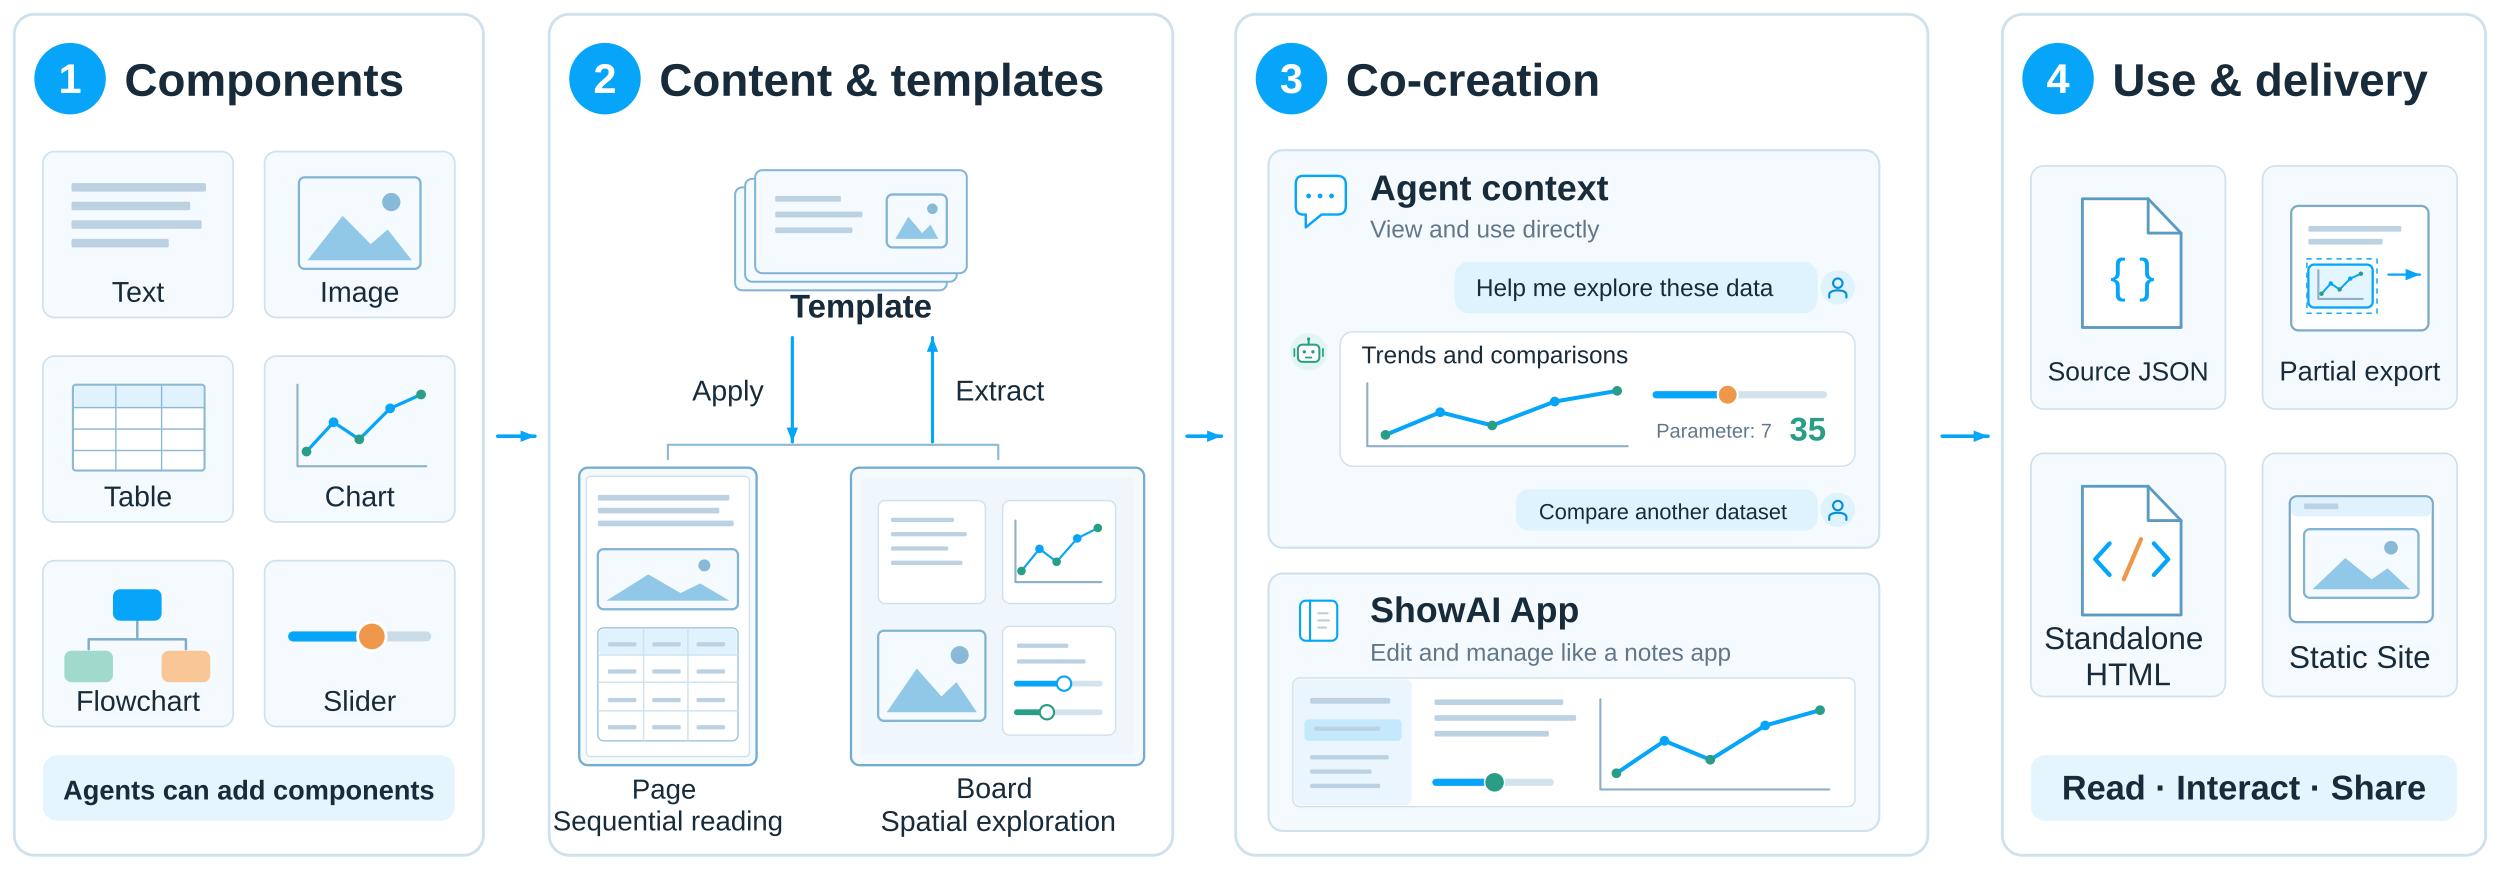
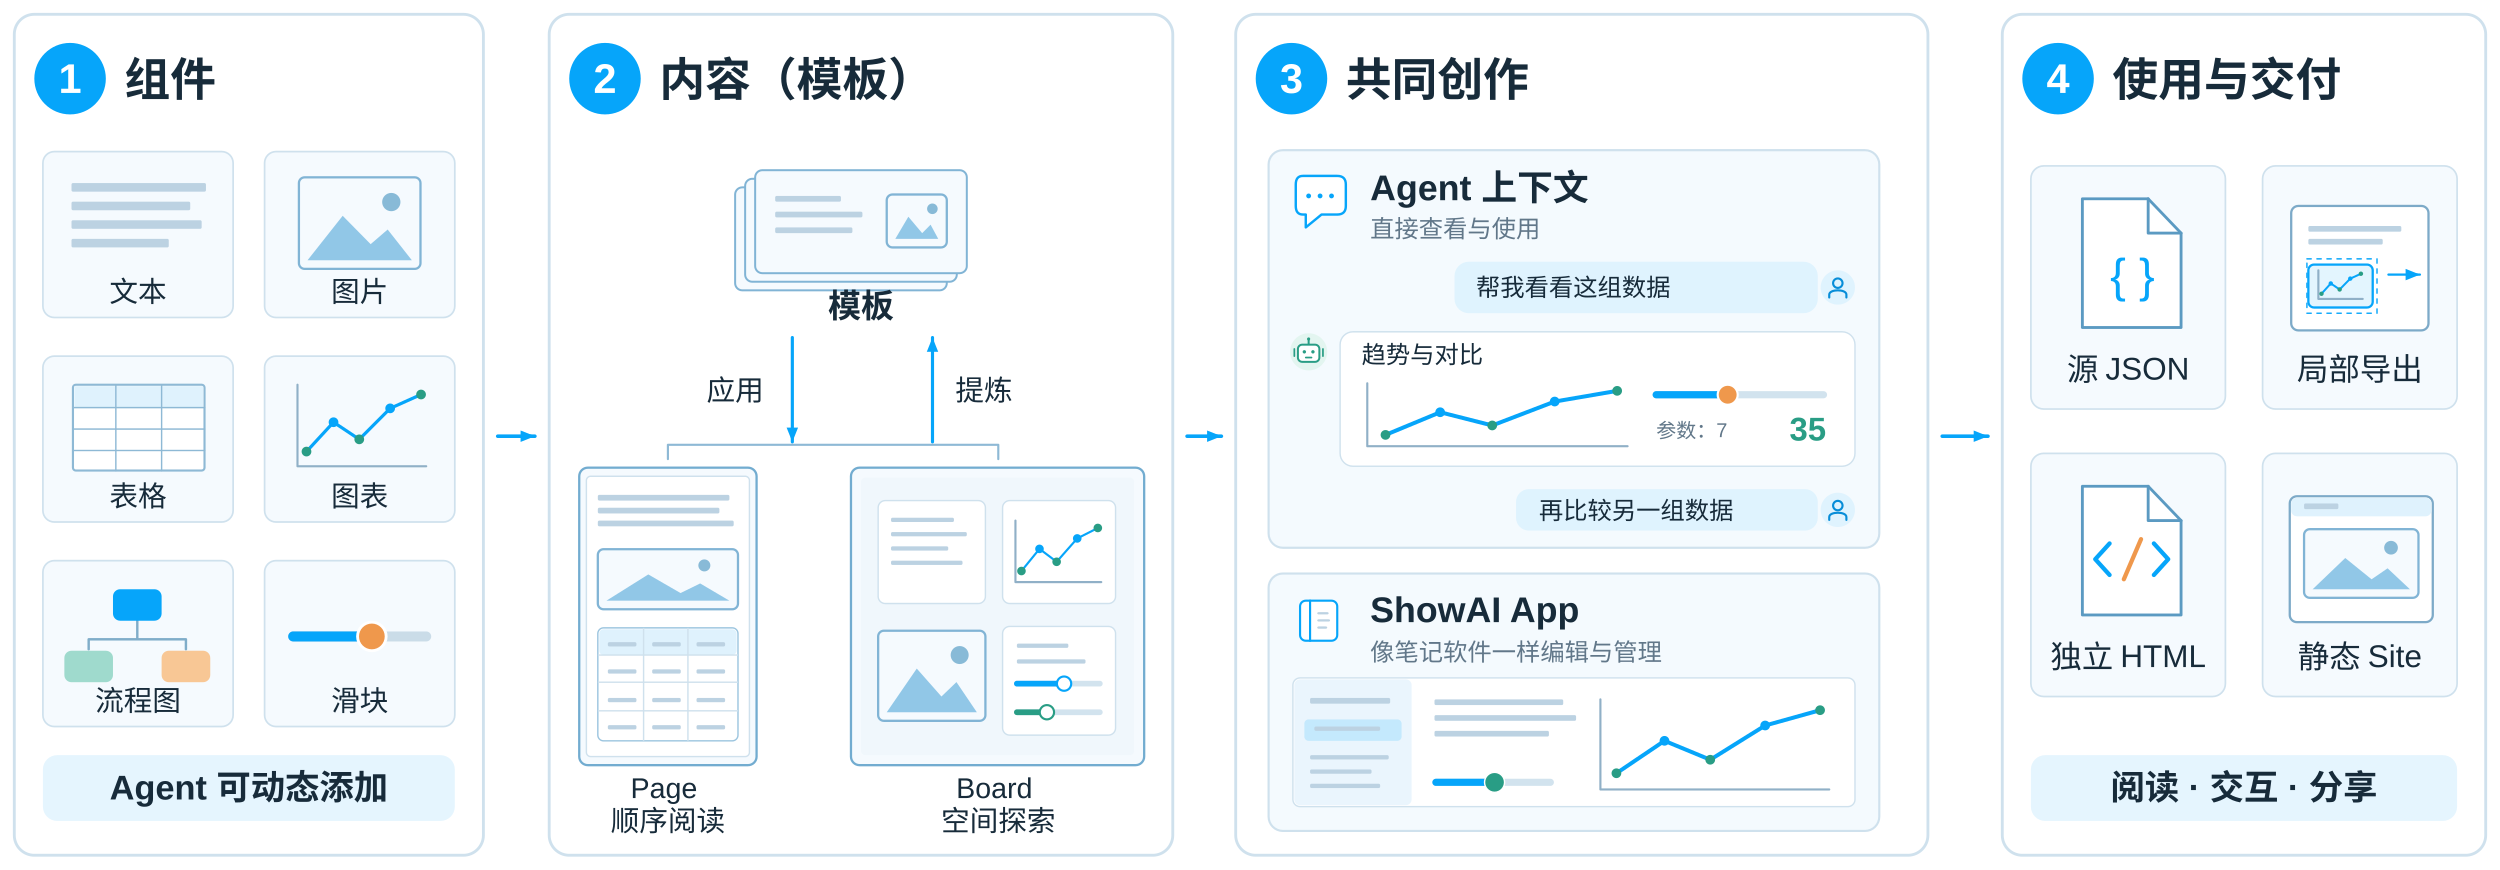
- <svg xmlns="http://www.w3.org/2000/svg" width="1748" height="608" viewBox="26 140 1748 608" role="img" aria-labelledby="title description" lang="en" xml:lang="en">
+ <svg xmlns="http://www.w3.org/2000/svg" width="1748" height="608" viewBox="26 140 1748 608" role="img" aria-labelledby="title description" lang="zh-CN" xml:lang="zh-CN">
  <defs>
    <marker id="arrow" viewBox="0 0 10 10" refX="10" refY="5" markerWidth="10" markerHeight="10" markerUnits="userSpaceOnUse" orient="auto-start-reverse">
      <path d="M0,1 L10,5 L0,9 Z" fill="#06A5FA" />
    </marker>
  </defs>
-   <g font-family="Arial, sans-serif">
+   <g font-family="Arial, PingFang SC, Noto Sans CJK SC, Microsoft YaHei, sans-serif">
    <rect x="0" y="0" width="1800" height="820" rx="0" fill="#FFFFFF" stroke="none" stroke-width="1.6" />
    <g id="expression-units">
      <rect x="36" y="150" width="328" height="588" rx="14" fill="white" stroke="#CFE1ED" stroke-width="2" />
      <circle cx="75" cy="195" r="25" fill="#06A5FA" stroke="none" stroke-width="2" />
      <text x="75" y="205" font-size="29" font-weight="650" fill="white" text-anchor="middle">1</text>
-       <text x="113" y="207" font-size="32" font-weight="650" fill="#172B3A" text-anchor="start" data-label="组件">Components</text>
+       <text x="113" y="207" font-size="32" font-weight="650" fill="#172B3A" text-anchor="start" data-label="组件">组件</text>
      <g id="unit-1">
        <rect x="56" y="246" width="133" height="116" rx="8" fill="#F5FAFE" stroke="#CFE1ED" stroke-width="1.2" />
        <rect x="76" y="268" width="94" height="6" rx="1" fill="#BCD2E2" stroke="none" stroke-width="1.6" />
        <rect x="76" y="281" width="83" height="6" rx="1" fill="#BCD2E2" stroke="none" stroke-width="1.6" />
        <rect x="76" y="294" width="91" height="6" rx="1" fill="#BCD2E2" stroke="none" stroke-width="1.6" />
        <rect x="76" y="307" width="68" height="6" rx="1" fill="#BCD2E2" stroke="none" stroke-width="1.6" />
-         <text x="122.5" y="351" font-size="20" font-weight="500" fill="#172B3A" text-anchor="middle" data-label="文本">Text</text>
+         <text x="122.5" y="351" font-size="20" font-weight="500" fill="#172B3A" text-anchor="middle" data-label="文本">文本</text>
      </g>
      <g id="unit-2">
        <rect x="211" y="246" width="133" height="116" rx="8" fill="#F5FAFE" stroke="#CFE1ED" stroke-width="1.2" />
        <rect x="235" y="264" width="85" height="64" rx="4" fill="#F5FAFE" stroke="#81B4D5" stroke-width="1.6" />
        <circle cx="299.6" cy="281.28" r="6.4" fill="#88BAD7" stroke="none" stroke-width="2" />
        <polygon points="241,322 265.6,290.88 285.15,310.72 297.05,300.48 314,322" fill="#91C7E7" />
-         <text x="277.5" y="351" font-size="20" font-weight="500" fill="#172B3A" text-anchor="middle" data-label="图片">Image</text>
+         <text x="277.5" y="351" font-size="20" font-weight="500" fill="#172B3A" text-anchor="middle" data-label="图片">图片</text>
      </g>
      <g id="unit-3">
        <rect x="56" y="389" width="133" height="116" rx="8" fill="#F5FAFE" stroke="#CFE1ED" stroke-width="1.2" />
        <rect x="77" y="409" width="92" height="60" rx="2" fill="white" stroke="#8EB9D5" stroke-width="1.5" />
        <rect x="78" y="410" width="90" height="15" rx="0" fill="#DFF2FD" stroke="none" stroke-width="1.6" />
        <path d="M107,409 V469" fill="none" stroke="#8EB9D5" stroke-width="1" stroke-linecap="round" stroke-linejoin="round" />
        <path d="M139,409 V469" fill="none" stroke="#8EB9D5" stroke-width="1" stroke-linecap="round" stroke-linejoin="round" />
        <path d="M77,425 H169" fill="none" stroke="#8EB9D5" stroke-width="1" stroke-linecap="round" stroke-linejoin="round" />
        <path d="M77,440 H169" fill="none" stroke="#8EB9D5" stroke-width="1" stroke-linecap="round" stroke-linejoin="round" />
        <path d="M77,455 H169" fill="none" stroke="#8EB9D5" stroke-width="1" stroke-linecap="round" stroke-linejoin="round" />
-         <text x="122.5" y="494" font-size="20" font-weight="500" fill="#172B3A" text-anchor="middle" data-label="表格">Table</text>
+         <text x="122.5" y="494" font-size="20" font-weight="500" fill="#172B3A" text-anchor="middle" data-label="表格">表格</text>
      </g>
      <g id="unit-4">
        <rect x="211" y="389" width="133" height="116" rx="8" fill="#F5FAFE" stroke="#CFE1ED" stroke-width="1.2" />
        <path d="M234,409 V466 H324" fill="none" stroke="#90B0C7" stroke-width="1.5" stroke-linecap="round" stroke-linejoin="round" />
        <path d="M240.3,455.74 L259.2,435.22 L277.2,447.19 L298.8,425.53 L320.4,415.84" fill="none" stroke="#06A5FA" stroke-width="2.25" stroke-linecap="round" stroke-linejoin="round" />
        <circle cx="240.3" cy="455.74" r="3.4" fill="#299D85" stroke="none" stroke-width="2" />
        <circle cx="259.2" cy="435.22" r="3.4" fill="#06A5FA" stroke="none" stroke-width="2" />
        <circle cx="277.2" cy="447.19" r="3.4" fill="#299D85" stroke="none" stroke-width="2" />
        <circle cx="298.8" cy="425.53" r="3.4" fill="#06A5FA" stroke="none" stroke-width="2" />
        <circle cx="320.4" cy="415.84" r="3.4" fill="#299D85" stroke="none" stroke-width="2" />
-         <text x="277.5" y="494" font-size="20" font-weight="500" fill="#172B3A" text-anchor="middle" data-label="图表">Chart</text>
+         <text x="277.5" y="494" font-size="20" font-weight="500" fill="#172B3A" text-anchor="middle" data-label="图表">图表</text>
      </g>
      <g id="unit-5">
        <rect x="56" y="532" width="133" height="116" rx="8" fill="#F5FAFE" stroke="#CFE1ED" stroke-width="1.2" />
        <path d="M122,573 V587 M88,594 V587 H156 V594" fill="none" stroke="#80ADC9" stroke-width="1.7" stroke-linecap="round" stroke-linejoin="round" />
        <rect x="105" y="552" width="34" height="22" rx="5" fill="#06A5FA" stroke="none" stroke-width="1.6" />
        <rect x="71" y="595" width="34" height="22" rx="5" fill="#9FDACD" stroke="none" stroke-width="1.6" />
        <rect x="139" y="595" width="34" height="22" rx="5" fill="#F8C795" stroke="none" stroke-width="1.6" />
-         <text x="122.5" y="637" font-size="20" font-weight="500" fill="#172B3A" text-anchor="middle" data-label="流程图">Flowchart</text>
+         <text x="122.5" y="637" font-size="20" font-weight="500" fill="#172B3A" text-anchor="middle" data-label="流程图">流程图</text>
      </g>
      <g id="unit-6">
        <rect x="211" y="532" width="133" height="116" rx="8" fill="#F5FAFE" stroke="#CFE1ED" stroke-width="1.2" />
        <path d="M231,585 H324" fill="none" stroke="#CADCE8" stroke-width="7" stroke-linecap="round" stroke-linejoin="round" />
        <path d="M231,585 H286" fill="none" stroke="#06A5FA" stroke-width="7" stroke-linecap="round" stroke-linejoin="round" />
        <circle cx="286" cy="585" r="10" fill="#EF984C" stroke="white" stroke-width="2" />
-         <text x="277.5" y="637" font-size="20" font-weight="500" fill="#172B3A" text-anchor="middle" data-label="滑块">Slider</text>
+         <text x="277.5" y="637" font-size="20" font-weight="500" fill="#172B3A" text-anchor="middle" data-label="滑块">滑块</text>
      </g>
      <rect x="56" y="668" width="288" height="46" rx="10" fill="#E5F5FE" stroke="none" stroke-width="1.6" />
-       <text x="200" y="699" font-size="19.0" font-weight="600" fill="#172B3A" text-anchor="middle" data-label="Agent 可动态添加">Agents can add components</text>
+       <text x="200" y="699" font-size="24" font-weight="600" fill="#172B3A" text-anchor="middle" data-label="Agent 可动态添加">Agent 可动态添加</text>
    </g>
    <g id="content-organization">
      <rect x="410" y="150" width="436" height="588" rx="14" fill="white" stroke="#CFE1ED" stroke-width="2" />
      <circle cx="449" cy="195" r="25" fill="#06A5FA" stroke="none" stroke-width="2" />
      <text x="449" y="205" font-size="29" font-weight="650" fill="white" text-anchor="middle">2</text>
-       <text x="487" y="207" font-size="32" font-weight="650" fill="#172B3A" text-anchor="start" data-label="内容（模板）">Content &amp; templates</text>
+       <text x="487" y="207" font-size="32" font-weight="650" fill="#172B3A" text-anchor="start" data-label="内容（模板）">内容（模板）</text>
      <g id="reusable-template" transform="translate(0 12)">
        <rect x="540" y="259" width="148" height="72" rx="5" fill="#F5FAFE" stroke="#81B4D5" stroke-width="1.4" />
        <rect x="547" y="253" width="148" height="72" rx="5" fill="#F5FAFE" stroke="#81B4D5" stroke-width="1.4" />
        <rect x="554" y="247" width="148" height="72" rx="5" fill="#F5FAFE" stroke="#81B4D5" stroke-width="1.4" />
        <rect x="568" y="265" width="46" height="4" rx="1" fill="#BCD2E2" stroke="none" stroke-width="1.6" />
        <rect x="568" y="276" width="61" height="4" rx="1" fill="#BCD2E2" stroke="none" stroke-width="1.6" />
        <rect x="568" y="287" width="54" height="4" rx="1" fill="#BCD2E2" stroke="none" stroke-width="1.6" />
        <rect x="646" y="264" width="42" height="37" rx="4" fill="#F5FAFE" stroke="#81B4D5" stroke-width="1.6" />
        <circle cx="677.92" cy="273.99" r="3.7" fill="#88BAD7" stroke="none" stroke-width="2" />
        <polygon points="652,295 661.12,279.54 670.78,291.01 676.66,285.09 682,295" fill="#91C7E7" />
-         <text x="628" y="350" font-size="23" font-weight="600" fill="#172B3A" text-anchor="middle" data-label="模板">Template</text>
+         <text x="628" y="350" font-size="23" font-weight="600" fill="#172B3A" text-anchor="middle" data-label="模板">模板</text>
        <path d="M493,449 V439 H724 V449" fill="none" stroke="#8EB9D5" stroke-width="1.5" stroke-linecap="round" stroke-linejoin="round" />
        <path d="M580,364 V437" fill="none" stroke="#06A5FA" stroke-width="2.2" stroke-linecap="round" stroke-linejoin="round" marker-end="url(#arrow)" />
        <path d="M678,437 V364" fill="none" stroke="#06A5FA" stroke-width="2.2" stroke-linecap="round" stroke-linejoin="round" marker-end="url(#arrow)" />
-         <text x="560" y="408" font-size="20" font-weight="500" fill="#172B3A" text-anchor="end" data-label="应用">Apply</text>
-         <text x="694" y="408" font-size="20" font-weight="500" fill="#172B3A" text-anchor="start" data-label="提炼">Extract</text>
+         <text x="560" y="408" font-size="20" font-weight="500" fill="#172B3A" text-anchor="end" data-label="应用">应用</text>
+         <text x="694" y="408" font-size="20" font-weight="500" fill="#172B3A" text-anchor="start" data-label="提炼">提炼</text>
      </g>
      <g id="page-container" transform="translate(0 30)">
        <rect x="431" y="437" width="124" height="208" rx="6" fill="#F5FAFE" stroke="#72ACD0" stroke-width="1.6" />
        <rect x="436" y="443" width="114" height="196" rx="3" fill="white" stroke="#CFE1ED" stroke-width="1" />
        <rect x="444" y="456" width="92" height="4" rx="1" fill="#BCD2E2" stroke="none" stroke-width="1.6" />
        <rect x="444" y="465" width="85" height="4" rx="1" fill="#BCD2E2" stroke="none" stroke-width="1.6" />
        <rect x="444" y="474" width="95" height="4" rx="1" fill="#BCD2E2" stroke="none" stroke-width="1.6" />
        <rect x="444" y="494" width="98" height="42" rx="4" fill="#F5FAFE" stroke="#81B4D5" stroke-width="1.6" />
        <circle cx="518.48" cy="505.34" r="4.2" fill="#88BAD7" stroke="none" stroke-width="2" />
        <polygon points="450,530 479.28,511.64 501.82,524.66 515.54,517.94 536,530" fill="#91C7E7" />
-         <text x="493" y="680" font-size="19.3" font-weight="500" fill="#172B3A" text-anchor="middle" data-label="Page · 顺序阅读">
-           <tspan x="493" y="668.42">Page</tspan>
-           <tspan x="493" y="690.62">Sequential reading</tspan>
+         <text x="493" y="680" font-size="20" font-weight="500" fill="#172B3A" text-anchor="middle" data-label="Page · 顺序阅读">
+           <tspan x="493" y="668.0">Page</tspan>
+           <tspan x="493" y="691.0">顺序阅读</tspan>
        </text>
        <rect x="444" y="549" width="98" height="79" rx="4" fill="#FFFFFF" stroke="#9CC5DF" stroke-width="1" />
        <rect x="445" y="550" width="96" height="18" rx="3" fill="#DFF2FD" />
        <line x1="444" y1="568" x2="542" y2="568" stroke="#CFE1ED" stroke-width="1" />
        <line x1="444" y1="587" x2="542" y2="587" stroke="#CFE1ED" stroke-width="1" />
        <line x1="444" y1="607" x2="542" y2="607" stroke="#CFE1ED" stroke-width="1" />
        <line x1="476" y1="549" x2="476" y2="628" stroke="#CFE1ED" stroke-width="1" />
        <line x1="507" y1="549" x2="507" y2="628" stroke="#CFE1ED" stroke-width="1" />
        <rect x="451" y="559" width="20" height="3" rx="1" fill="#BCD2E2" />
        <rect x="451" y="578" width="20" height="3" rx="1" fill="#BCD2E2" />
        <rect x="451" y="598" width="20" height="3" rx="1" fill="#BCD2E2" />
        <rect x="451" y="617" width="20" height="3" rx="1" fill="#BCD2E2" />
        <rect x="482" y="559" width="20" height="3" rx="1" fill="#BCD2E2" />
        <rect x="482" y="578" width="20" height="3" rx="1" fill="#BCD2E2" />
        <rect x="482" y="598" width="20" height="3" rx="1" fill="#BCD2E2" />
        <rect x="482" y="617" width="20" height="3" rx="1" fill="#BCD2E2" />
        <rect x="513" y="559" width="20" height="3" rx="1" fill="#BCD2E2" />
        <rect x="513" y="578" width="20" height="3" rx="1" fill="#BCD2E2" />
        <rect x="513" y="598" width="20" height="3" rx="1" fill="#BCD2E2" />
        <rect x="513" y="617" width="20" height="3" rx="1" fill="#BCD2E2" />
      </g>
      <g id="board-container" transform="translate(0 30)">
        <rect x="621" y="437" width="205" height="208" rx="6" fill="#F5FAFE" stroke="#72ACD0" stroke-width="1.6" />
        <rect x="628" y="444" width="191" height="194" rx="3" fill="#F0F7FC" stroke="none" stroke-width="1.6" />
        <rect x="640" y="460" width="75" height="72" rx="5" fill="white" stroke="#CFE1ED" stroke-width="1" />
        <rect x="649" y="472" width="44" height="3" rx="1" fill="#BCD2E2" stroke="none" stroke-width="1.6" />
        <rect x="649" y="482" width="53" height="3" rx="1" fill="#BCD2E2" stroke="none" stroke-width="1.6" />
        <rect x="649" y="492" width="40" height="3" rx="1" fill="#BCD2E2" stroke="none" stroke-width="1.6" />
        <rect x="649" y="502" width="50" height="3" rx="1" fill="#BCD2E2" stroke="none" stroke-width="1.6" />
        <rect x="727" y="460" width="79" height="72" rx="5" fill="white" stroke="#CFE1ED" stroke-width="1" />
        <path d="M736,474 V517 H796" fill="none" stroke="#90B0C7" stroke-width="1.5" stroke-linecap="round" stroke-linejoin="round" />
        <path d="M740.2,509.26 L752.8,493.78 L764.8,502.81 L779.2,486.47 L793.6,479.16" fill="none" stroke="#06A5FA" stroke-width="1.5" stroke-linecap="round" stroke-linejoin="round" />
        <circle cx="740.2" cy="509.26" r="3.0" fill="#299D85" stroke="none" stroke-width="2" />
        <circle cx="752.8" cy="493.78" r="3.0" fill="#06A5FA" stroke="none" stroke-width="2" />
        <circle cx="764.8" cy="502.81" r="3.0" fill="#299D85" stroke="none" stroke-width="2" />
        <circle cx="779.2" cy="486.47" r="3.0" fill="#06A5FA" stroke="none" stroke-width="2" />
        <circle cx="793.6" cy="479.16" r="3.0" fill="#299D85" stroke="none" stroke-width="2" />
        <rect x="640" y="551" width="75" height="63" rx="4" fill="#F5FAFE" stroke="#81B4D5" stroke-width="1.6" />
        <circle cx="697.0" cy="568.01" r="6.3" fill="#88BAD7" stroke="none" stroke-width="2" />
        <polygon points="646,608 667.0,577.46 684.25,596.99 694.75,586.91 709,608" fill="#91C7E7" />
        <text x="724" y="680" font-size="20" font-weight="500" fill="#172B3A" text-anchor="middle" data-label="Board · 空间探索">
          <tspan x="724" y="668.0">Board</tspan>
-           <tspan x="724" y="691.0">Spatial exploration</tspan>
+           <tspan x="724" y="691.0">空间探索</tspan>
        </text>
        <rect x="727" y="548" width="79" height="76" rx="5" fill="#FFFFFF" stroke="#CFE1ED" stroke-width="1" />
        <rect x="737" y="560" width="36" height="3" rx="1" fill="#BCD2E2" />
        <rect x="737" y="571" width="48" height="3" rx="1" fill="#BCD2E2" />
        <line x1="737" y1="588" x2="795" y2="588" stroke="#D2E3EE" stroke-width="4" stroke-linecap="round" />
        <line x1="737" y1="588" x2="770" y2="588" stroke="#06A5FA" stroke-width="4" stroke-linecap="round" />
        <circle cx="770" cy="588" r="5" fill="#FFFFFF" stroke="#06A5FA" stroke-width="1.5" />
        <line x1="737" y1="608" x2="795" y2="608" stroke="#D2E3EE" stroke-width="4" stroke-linecap="round" />
        <line x1="737" y1="608" x2="758" y2="608" stroke="#299D85" stroke-width="4" stroke-linecap="round" />
        <circle cx="758" cy="608" r="5" fill="#FFFFFF" stroke="#299D85" stroke-width="1.5" />
      </g>
    </g>
    <g id="co-creation">
      <rect x="890" y="150" width="484" height="588" rx="14" fill="white" stroke="#CFE1ED" stroke-width="2" />
      <circle cx="929" cy="195" r="25" fill="#06A5FA" stroke="none" stroke-width="2" />
      <text x="929" y="205" font-size="29" font-weight="650" fill="white" text-anchor="middle">3</text>
-       <text x="967" y="207" font-size="32" font-weight="650" fill="#172B3A" text-anchor="start" data-label="共同创作">Co-creation</text>
+       <text x="967" y="207" font-size="32" font-weight="650" fill="#172B3A" text-anchor="start" data-label="共同创作">共同创作</text>
      <g id="agent-context-interface">
        <rect x="913" y="245" width="427" height="278" rx="10" fill="#F4FAFE" stroke="#CFE1ED" stroke-width="1.5" />
        <path d="M937,263 H961 Q967,263 967,269 V284 Q967,290 961,290 H950 L939,299 V290 H937 Q932,290 932,284 V269 Q932,263 937,263 Z" fill="white" stroke="#06A5FA" stroke-width="1.7" stroke-linecap="round" stroke-linejoin="round" />
        <circle cx="941" cy="277" r="1.7" fill="#06A5FA" stroke="none" stroke-width="2" />
        <circle cx="949" cy="277" r="1.7" fill="#06A5FA" stroke="none" stroke-width="2" />
        <circle cx="957" cy="277" r="1.7" fill="#06A5FA" stroke="none" stroke-width="2" />
-         <text x="984" y="280" font-size="25" font-weight="600" fill="#172B3A" text-anchor="start" data-label="Agent 上下文">Agent context</text>
-         <text x="984" y="306" font-size="17" font-weight="400" fill="#617789" text-anchor="start" data-label="直接查看与使用">View and use directly</text>
+         <text x="984" y="280" font-size="25" font-weight="600" fill="#172B3A" text-anchor="start" data-label="Agent 上下文">Agent 上下文</text>
+         <text x="984" y="306" font-size="17" font-weight="400" fill="#617789" text-anchor="start" data-label="直接查看与使用">直接查看与使用</text>
        <g id="chat-user-request">
          <rect x="1043" y="323" width="254" height="36" rx="10" fill="#DFF3FE" stroke="none" stroke-width="1.6" />
-           <text x="1058" y="347" font-size="17" font-weight="400" fill="#172B3A" text-anchor="start" data-label="帮我看看这组数据">Help me explore these data</text>
+           <text x="1058" y="347" font-size="17" font-weight="400" fill="#172B3A" text-anchor="start" data-label="帮我看看这组数据">帮我看看这组数据</text>
          <g id="chat-human-avatar-request">
            <circle cx="1311" cy="341" r="12" fill="#DFF3FE" stroke="none" stroke-width="2" />
            <circle cx="1311" cy="338" r="3.3" fill="none" stroke="#078DD8" stroke-width="1.5" />
            <path d="M1305,348 V346 C1305,342 1317,342 1317,346 V348" fill="none" stroke="#078DD8" stroke-width="1.5" stroke-linecap="round" stroke-linejoin="round" />
          </g>
        </g>
        <g id="chat-agent-response">
          <g id="chat-robot-avatar">
            <circle cx="941" cy="386" r="13" fill="#E3F5F0" stroke="none" stroke-width="2" />
            <path d="M941,377 V381" fill="none" stroke="#299D85" stroke-width="1.4" stroke-linecap="round" stroke-linejoin="round" />
            <circle cx="941" cy="377" r="1.1" fill="#299D85" stroke="none" stroke-width="2" />
            <rect x="933.5" y="381" width="15" height="12" rx="3" fill="white" stroke="#299D85" stroke-width="1.4" />
            <circle cx="938" cy="386" r="1.2" fill="#299D85" stroke="none" stroke-width="2" />
            <circle cx="944" cy="386" r="1.2" fill="#299D85" stroke="none" stroke-width="2" />
            <path d="M939,390 H943 M931,384 V389 M951,384 V389" fill="none" stroke="#299D85" stroke-width="1.2" stroke-linecap="round" stroke-linejoin="round" />
          </g>
          <rect x="963" y="372" width="360" height="94" rx="9" fill="white" stroke="#CFE1ED" stroke-width="1" />
-           <text x="978" y="394" font-size="17" font-weight="500" fill="#172B3A" text-anchor="start" data-label="趋势与对比">Trends and comparisons</text>
+           <text x="978" y="394" font-size="17" font-weight="500" fill="#172B3A" text-anchor="start" data-label="趋势与对比">趋势与对比</text>
          <path d="M982,408 V452 H1164" fill="none" stroke="#90B0C7" stroke-width="1.5" stroke-linecap="round" stroke-linejoin="round" />
          <path d="M994.74,444.08 L1032.96,428.24 L1069.36,437.48 L1113.04,420.76 L1156.72,413.28" fill="none" stroke="#06A5FA" stroke-width="2.8" stroke-linecap="round" stroke-linejoin="round" />
          <circle cx="994.74" cy="444.08" r="3.4" fill="#299D85" stroke="none" stroke-width="2" />
          <circle cx="1032.96" cy="428.24" r="3.4" fill="#06A5FA" stroke="none" stroke-width="2" />
          <circle cx="1069.36" cy="437.48" r="3.4" fill="#299D85" stroke="none" stroke-width="2" />
          <circle cx="1113.04" cy="420.76" r="3.4" fill="#06A5FA" stroke="none" stroke-width="2" />
          <circle cx="1156.72" cy="413.28" r="3.4" fill="#299D85" stroke="none" stroke-width="2" />
          <path d="M1184,416 H1301" fill="none" stroke="#D2E3EE" stroke-width="5" stroke-linecap="round" stroke-linejoin="round" />
          <path d="M1184,416 H1234" fill="none" stroke="#06A5FA" stroke-width="5" stroke-linecap="round" stroke-linejoin="round" />
          <circle cx="1234" cy="416" r="7" fill="#EF984C" stroke="white" stroke-width="1.5" />
-           <text x="1184" y="446" font-size="14" font-weight="400" fill="#617789" text-anchor="start" data-label="参数：7">Parameter: 7</text>
+           <text x="1184" y="446" font-size="14" font-weight="400" fill="#617789" text-anchor="start" data-label="参数：7">参数：7</text>
          <text x="1290" y="448" font-size="23" font-weight="600" fill="#299D85" text-anchor="middle">35</text>
        </g>
        <g id="chat-user-followup">
          <rect x="1086" y="482" width="211" height="29" rx="9" fill="#DFF3FE" stroke="none" stroke-width="1.6" />
-           <text x="1102" y="503" font-size="15.3" font-weight="400" fill="#172B3A" text-anchor="start" data-label="再比较另一组数据">Compare another dataset</text>
+           <text x="1102" y="503" font-size="17" font-weight="400" fill="#172B3A" text-anchor="start" data-label="再比较另一组数据">再比较另一组数据</text>
          <g id="chat-human-avatar-followup">
            <circle cx="1311" cy="496.5" r="12" fill="#DFF3FE" stroke="none" stroke-width="2" />
            <circle cx="1311" cy="493.5" r="3.3" fill="none" stroke="#078DD8" stroke-width="1.5" />
            <path d="M1305,503.5 V501.5 C1305,497.5 1317,497.5 1317,501.5 V503.5" fill="none" stroke="#078DD8" stroke-width="1.5" stroke-linecap="round" stroke-linejoin="round" />
          </g>
        </g>
      </g>
      <g id="showai-app-interface">
        <rect x="913" y="541" width="427" height="180" rx="10" fill="#F4FAFE" stroke="#CFE1ED" stroke-width="1.5" />
        <rect x="935" y="560" width="26" height="28" rx="4" fill="white" stroke="#06A5FA" stroke-width="1.5" />
        <path d="M942,560 V588" fill="none" stroke="#06A5FA" stroke-width="1.5" stroke-linecap="round" stroke-linejoin="round" />
        <rect x="947" y="568" width="8" height="1.6" rx="1" fill="#BCD2E2" stroke="none" stroke-width="1.6" />
        <rect x="947" y="573" width="9" height="1.6" rx="1" fill="#BCD2E2" stroke="none" stroke-width="1.6" />
        <rect x="947" y="578" width="7" height="1.6" rx="1" fill="#BCD2E2" stroke="none" stroke-width="1.6" />
        <text x="984" y="575" font-size="25" font-weight="600" fill="#172B3A" text-anchor="start">ShowAI App</text>
-         <text x="984" y="602" font-size="17" font-weight="400" fill="#617789" text-anchor="start" data-label="像笔记软件一样编辑与管理">Edit and manage like a notes app</text>
+         <text x="984" y="602" font-size="17" font-weight="400" fill="#617789" text-anchor="start" data-label="像笔记软件一样编辑与管理">像笔记软件一样编辑与管理</text>
        <rect x="930" y="614" width="393" height="90" rx="5" fill="white" stroke="#CFE1ED" stroke-width="1" />
        <rect x="931" y="615" width="82" height="88" rx="4" fill="#EAF5FD" stroke="none" stroke-width="1.6" />
        <rect x="942" y="628" width="56" height="4" rx="1" fill="#BCD2E2" stroke="none" stroke-width="1.6" />
        <rect x="938" y="643" width="68" height="15" rx="3" fill="#C4E9FD" stroke="none" stroke-width="1.6" />
        <rect x="945" y="648" width="46" height="3" rx="1" fill="#BCD2E2" stroke="none" stroke-width="1.6" />
        <rect x="942" y="668" width="55" height="3" rx="1" fill="#BCD2E2" stroke="none" stroke-width="1.6" />
        <rect x="942" y="678" width="43" height="3" rx="1" fill="#BCD2E2" stroke="none" stroke-width="1.6" />
        <rect x="942" y="688" width="49" height="3" rx="1" fill="#BCD2E2" stroke="none" stroke-width="1.6" />
        <rect x="1029" y="629" width="90" height="4" rx="1" fill="#BCD2E2" stroke="none" stroke-width="1.6" />
        <rect x="1029" y="640" width="99" height="4" rx="1" fill="#BCD2E2" stroke="none" stroke-width="1.6" />
        <rect x="1029" y="651" width="80" height="4" rx="1" fill="#BCD2E2" stroke="none" stroke-width="1.6" />
        <path d="M1030,687 H1110" fill="none" stroke="#D2E3EE" stroke-width="5" stroke-linecap="round" stroke-linejoin="round" />
        <path d="M1030,687 H1071" fill="none" stroke="#06A5FA" stroke-width="5" stroke-linecap="round" stroke-linejoin="round" />
        <circle cx="1071" cy="687" r="7" fill="#299D85" stroke="white" stroke-width="1" />
        <path d="M1145,629 V692 H1305" fill="none" stroke="#90B0C7" stroke-width="1.5" stroke-linecap="round" stroke-linejoin="round" />
        <path d="M1156.2,680.66 L1189.8,657.98 L1221.8,671.21 L1260.2,647.27 L1298.6,636.56" fill="none" stroke="#06A5FA" stroke-width="2.8" stroke-linecap="round" stroke-linejoin="round" />
        <circle cx="1156.2" cy="680.66" r="3.4" fill="#299D85" stroke="none" stroke-width="2" />
        <circle cx="1189.8" cy="657.98" r="3.4" fill="#06A5FA" stroke="none" stroke-width="2" />
        <circle cx="1221.8" cy="671.21" r="3.4" fill="#299D85" stroke="none" stroke-width="2" />
        <circle cx="1260.2" cy="647.27" r="3.4" fill="#06A5FA" stroke="none" stroke-width="2" />
        <circle cx="1298.6" cy="636.56" r="3.4" fill="#299D85" stroke="none" stroke-width="2" />
      </g>
    </g>
    <g id="use-and-delivery">
      <rect x="1426" y="150" width="338" height="588" rx="14" fill="white" stroke="#CFE1ED" stroke-width="2" />
      <circle cx="1465" cy="195" r="25" fill="#06A5FA" stroke="none" stroke-width="2" />
      <text x="1465" y="205" font-size="29" font-weight="650" fill="white" text-anchor="middle">4</text>
-       <text x="1503" y="207" font-size="32" font-weight="650" fill="#172B3A" text-anchor="start" data-label="使用与交付">Use &amp; delivery</text>
+       <text x="1503" y="207" font-size="32" font-weight="650" fill="#172B3A" text-anchor="start" data-label="使用与交付">使用与交付</text>
      <g id="destination-1">
        <rect x="1446" y="256" width="136" height="170" rx="9" fill="#F5FAFE" stroke="#CFE1ED" stroke-width="1.2" />
        <path d="M1482,279 H1528 L1551,303 V369 H1482 Z" fill="white" stroke="#5B9AC2" stroke-width="2" stroke-linecap="round" stroke-linejoin="round" />
        <path d="M1528,279 V303 H1551" fill="none" stroke="#5B9AC2" stroke-width="2" stroke-linecap="round" stroke-linejoin="round" />
        <text x="1517" y="344" font-size="33" font-weight="500" fill="#06A5FA" text-anchor="middle">{ }</text>
-         <text x="1514" y="406" font-size="18.4" font-weight="500" fill="#172B3A" text-anchor="middle" data-label="源 JSON">Source JSON</text>
+         <text x="1514" y="406" font-size="22" font-weight="500" fill="#172B3A" text-anchor="middle" data-label="源 JSON">源 JSON</text>
      </g>
      <g id="destination-2">
        <rect x="1608" y="256" width="136" height="170" rx="9" fill="#F5FAFE" stroke="#CFE1ED" stroke-width="1.2" />
        <rect x="1628" y="284" width="96" height="87" rx="5" fill="white" stroke="#7DAAC8" stroke-width="1.6" />
        <rect x="1640" y="298" width="65" height="4" rx="1" fill="#BCD2E2" stroke="none" stroke-width="1.6" />
        <rect x="1640" y="307" width="52" height="4" rx="1" fill="#BCD2E2" stroke="none" stroke-width="1.6" />
        <rect x="1640" y="325" width="45" height="30" rx="4" fill="#E3F5FE" stroke="#06A5FA" stroke-width="1.6" />
        <path d="M1647,329 V349 H1678" fill="none" stroke="#90B0C7" stroke-width="1.5" stroke-linecap="round" stroke-linejoin="round" />
        <path d="M1649.17,345.4 L1655.68,338.2 L1661.88,342.4 L1669.32,334.8 L1676.76,331.4" fill="none" stroke="#06A5FA" stroke-width="1.4" stroke-linecap="round" stroke-linejoin="round" />
        <circle cx="1649.17" cy="345.4" r="1.55" fill="#299D85" stroke="none" stroke-width="2" />
        <circle cx="1655.68" cy="338.2" r="1.55" fill="#06A5FA" stroke="none" stroke-width="2" />
        <circle cx="1661.88" cy="342.4" r="1.55" fill="#299D85" stroke="none" stroke-width="2" />
        <circle cx="1669.32" cy="334.8" r="1.55" fill="#06A5FA" stroke="none" stroke-width="2" />
        <circle cx="1676.76" cy="331.4" r="1.55" fill="#299D85" stroke="none" stroke-width="2" />
        <path d="M1696,332 H1718" fill="none" stroke="#06A5FA" stroke-width="1.6" stroke-linecap="round" stroke-linejoin="round" marker-end="url(#arrow)" />
        <path d="M1639,321 H1688 V359 H1639 Z" fill="none" stroke="#06A5FA" stroke-width="1" stroke-linecap="round" stroke-linejoin="round" stroke-dasharray="3 4" />
-         <text x="1676" y="406" font-size="19.1" font-weight="500" fill="#172B3A" text-anchor="middle" data-label="局部导出">Partial export</text>
+         <text x="1676" y="406" font-size="22" font-weight="500" fill="#172B3A" text-anchor="middle" data-label="局部导出">局部导出</text>
      </g>
      <g id="destination-3">
        <rect x="1446" y="457" width="136" height="170" rx="9" fill="#F5FAFE" stroke="#CFE1ED" stroke-width="1.2" />
        <path d="M1482,480 H1528 L1551,504 V570 H1482 Z" fill="white" stroke="#5B9AC2" stroke-width="2" stroke-linecap="round" stroke-linejoin="round" />
        <path d="M1528,480 V504 H1551" fill="none" stroke="#5B9AC2" stroke-width="2" stroke-linecap="round" stroke-linejoin="round" />
        <path d="M1501,520 L1491,531 L1501,542 M1532,520 L1542,531 L1532,542" fill="none" stroke="#06A5FA" stroke-width="3" stroke-linecap="round" stroke-linejoin="round" />
        <path d="M1523,517 L1511,545" fill="none" stroke="#EF984C" stroke-width="3" stroke-linecap="round" stroke-linejoin="round" />
-         <text x="1514" y="607" font-size="22" font-weight="500" fill="#172B3A" text-anchor="middle" data-label="独立 HTML">
-           <tspan x="1514" y="593.8">Standalone</tspan>
-           <tspan x="1514" y="619.1">HTML</tspan>
-         </text>
+         <text x="1514" y="607" font-size="22" font-weight="500" fill="#172B3A" text-anchor="middle" data-label="独立 HTML">独立 HTML</text>
      </g>
      <g id="destination-4">
        <rect x="1608" y="457" width="136" height="170" rx="9" fill="#F5FAFE" stroke="#CFE1ED" stroke-width="1.2" />
        <rect x="1627" y="487" width="100" height="88" rx="5" fill="white" stroke="#7DAAC8" stroke-width="1.6" />
        <rect x="1628" y="488" width="98" height="13" rx="4" fill="#DFF2FD" stroke="none" stroke-width="1.6" />
        <rect x="1637" y="492" width="24" height="4" rx="1" fill="#BCD2E2" stroke="none" stroke-width="1.6" />
        <rect x="1637" y="510" width="80" height="48" rx="4" fill="#F5FAFE" stroke="#81B4D5" stroke-width="1.6" />
        <circle cx="1697.8" cy="522.96" r="4.8" fill="#88BAD7" stroke="none" stroke-width="2" />
        <polygon points="1643,552 1665.8,530.16 1684.2,545.04 1695.4,537.36 1711,552" fill="#91C7E7" />
-         <text x="1676" y="607" font-size="22" font-weight="500" fill="#172B3A" text-anchor="middle" data-label="静态 Site">Static Site</text>
+         <text x="1676" y="607" font-size="22" font-weight="500" fill="#172B3A" text-anchor="middle" data-label="静态 Site">静态 Site</text>
      </g>
      <rect x="1446" y="668" width="298" height="46" rx="10" fill="#E5F5FE" stroke="none" stroke-width="1.6" />
-       <text x="1595" y="699" font-size="24" font-weight="600" fill="#172B3A" text-anchor="middle" data-label="阅读 · 交互 · 分享">Read · Interact · Share</text>
+       <text x="1595" y="699" font-size="24" font-weight="600" fill="#172B3A" text-anchor="middle" data-label="阅读 · 交互 · 分享">阅读 · 交互 · 分享</text>
    </g>
    <g id="main-flow">
      <path d="M374,445 H400" fill="none" stroke="#06A5FA" stroke-width="2.5" stroke-linecap="round" stroke-linejoin="round" marker-end="url(#arrow)" />
      <path d="M856,445 H880" fill="none" stroke="#06A5FA" stroke-width="2.5" stroke-linecap="round" stroke-linejoin="round" marker-end="url(#arrow)" />
      <path d="M1384,445 H1416" fill="none" stroke="#06A5FA" stroke-width="2.5" stroke-linecap="round" stroke-linejoin="round" marker-end="url(#arrow)" />
    </g>
  </g>
</svg>
